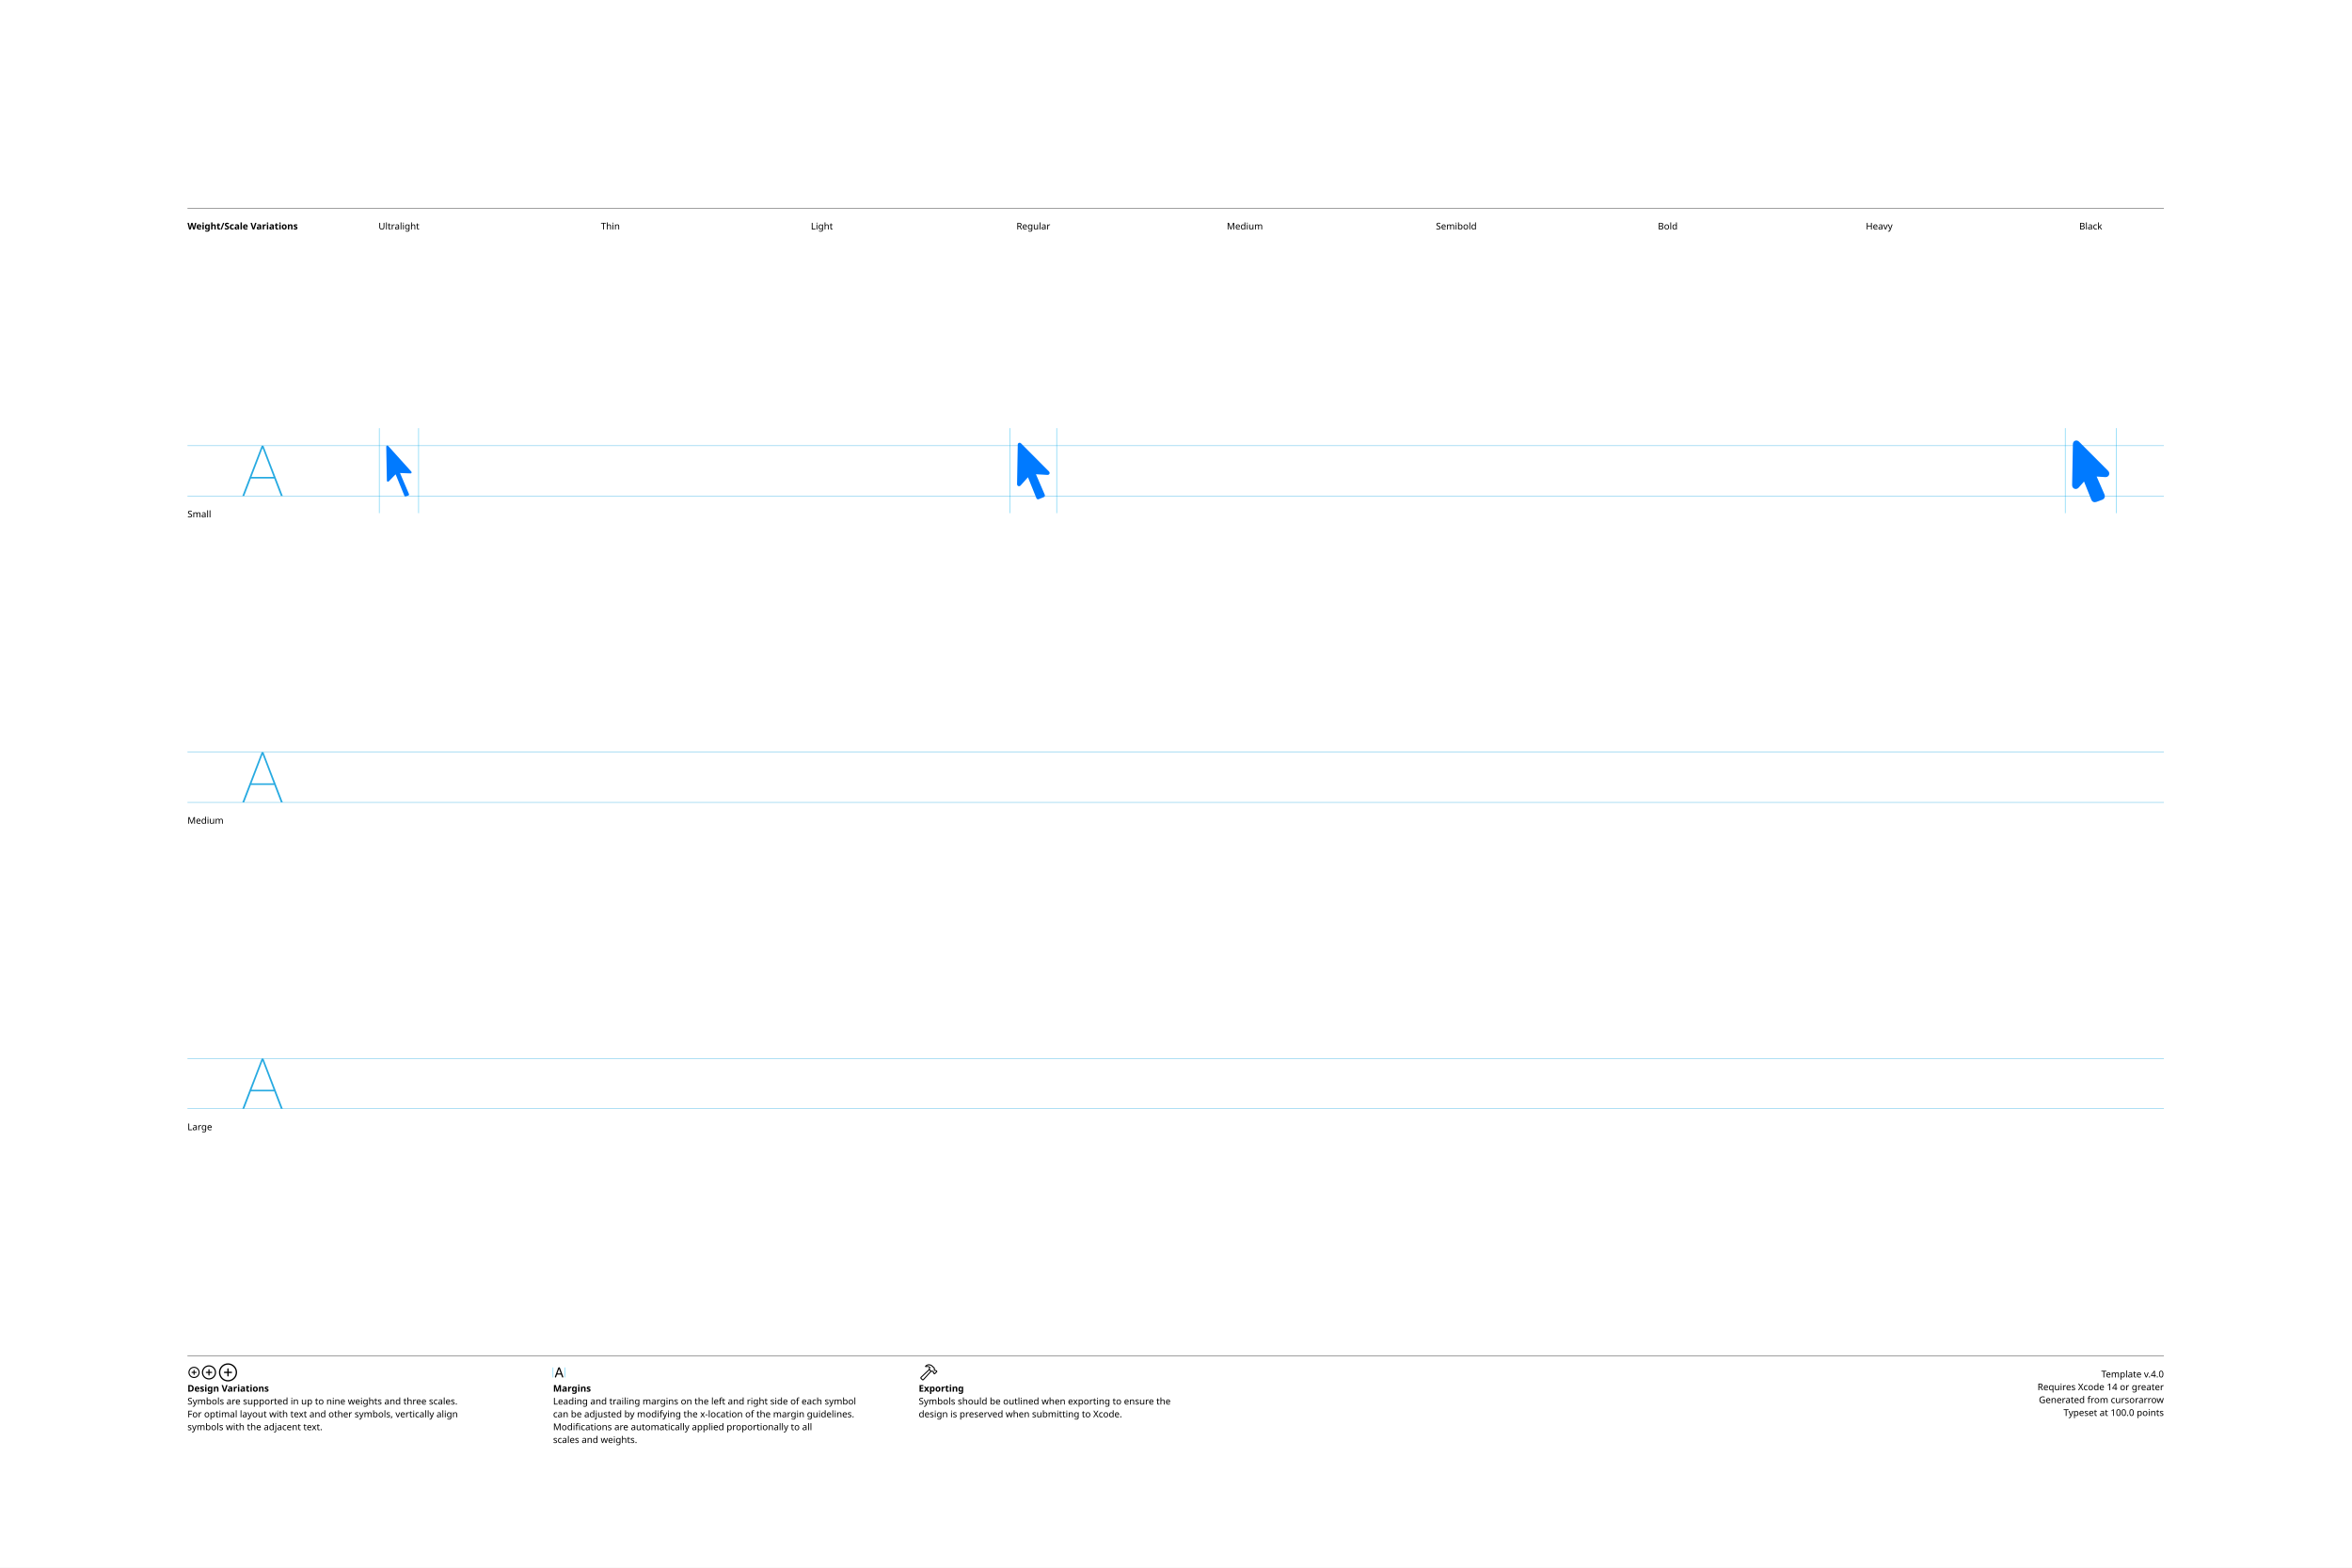
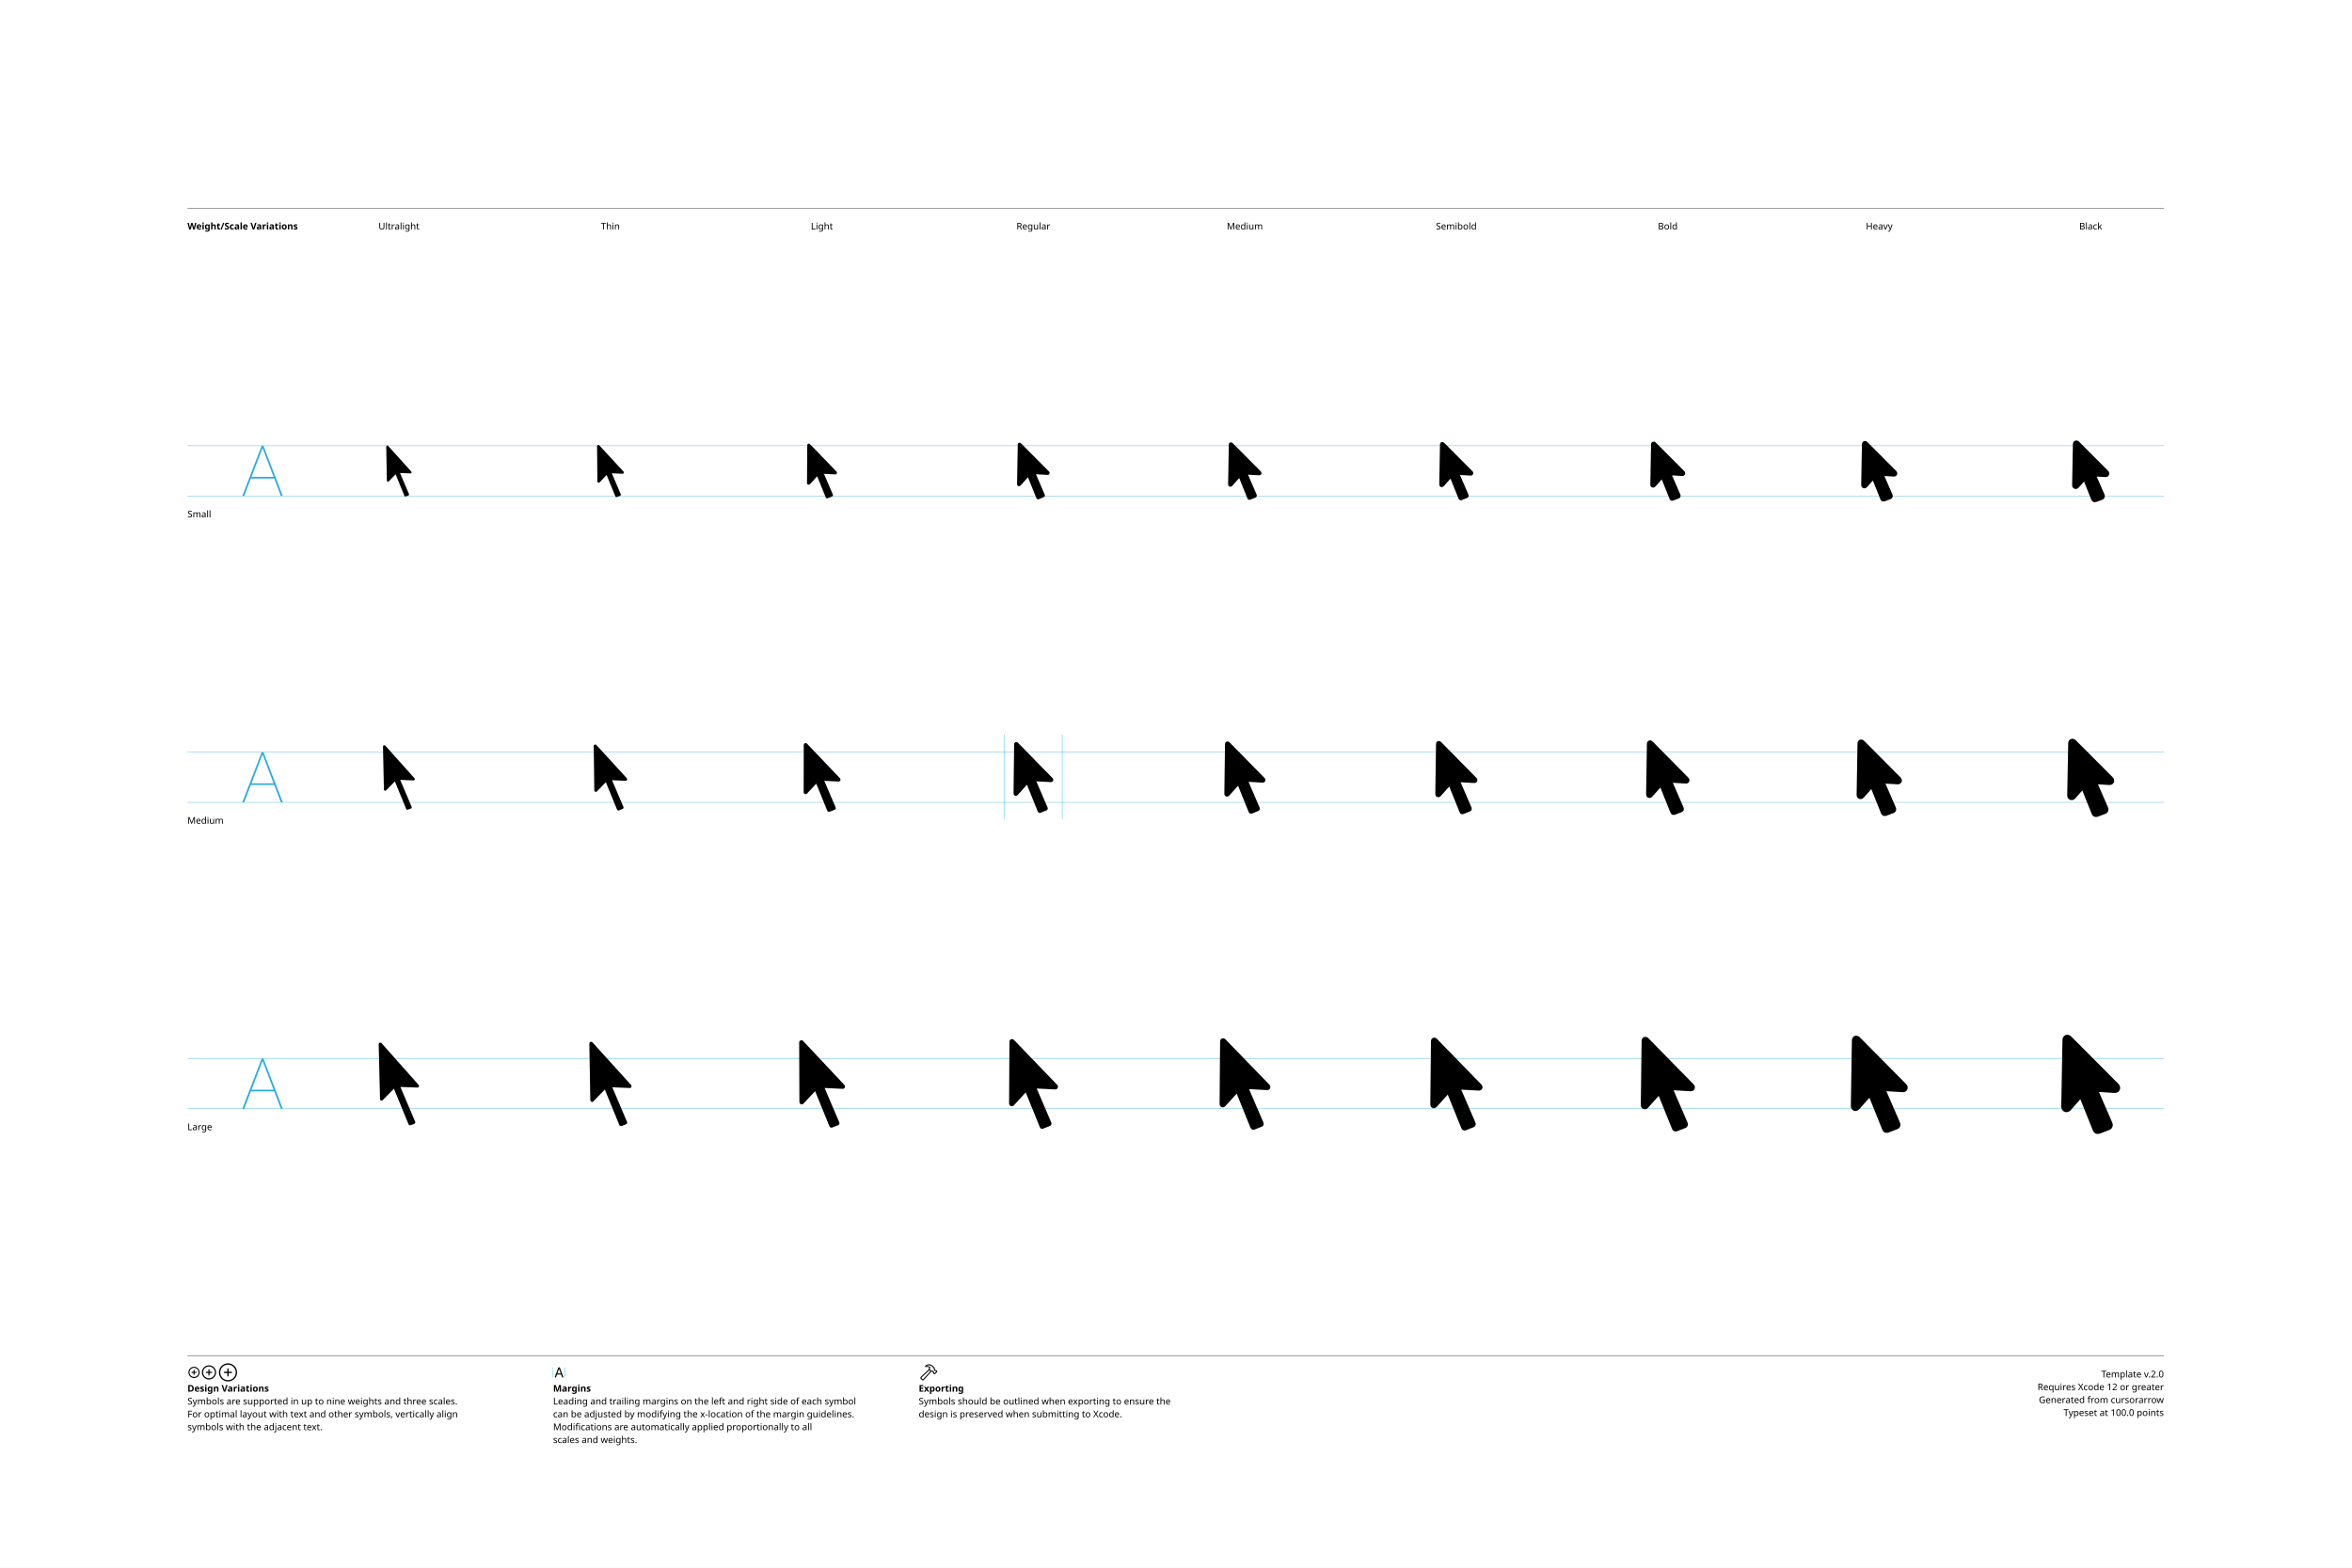
<svg xmlns="http://www.w3.org/2000/svg" version="1.1" viewBox="0 0 3300 2200">
-   <style>.defaults {-sfsymbols-wiggle-style:counterClockwise}
- 
- .monochrome-0 {}
- 
- .multicolor-0:tintColor {}
- 
- .hierarchical-0:primary {}
- 
- .SFSymbolsPreview007AFF {fill:#007AFF;opacity:1.0}
- </style>
  <g id="Notes">
    <rect height="2200" id="artboard" style="fill:white;opacity:1" width="3300" x="0" y="0" />
    <line style="fill:none;stroke:black;opacity:1;stroke-width:0.5;" x1="263" x2="3036" y1="292" y2="292" />
    <text style="stroke:none;fill:black;font-family:sans-serif;font-size:13;font-weight:bold;" transform="matrix(1 0 0 1 263 322)">Weight/Scale Variations</text>
    <text style="stroke:none;fill:black;font-family:sans-serif;font-size:13;text-anchor:middle;" transform="matrix(1 0 0 1 559.711 322)">Ultralight</text>
    <text style="stroke:none;fill:black;font-family:sans-serif;font-size:13;text-anchor:middle;" transform="matrix(1 0 0 1 856.422 322)">Thin</text>
    <text style="stroke:none;fill:black;font-family:sans-serif;font-size:13;text-anchor:middle;" transform="matrix(1 0 0 1 1153.13 322)">Light</text>
    <text style="stroke:none;fill:black;font-family:sans-serif;font-size:13;text-anchor:middle;" transform="matrix(1 0 0 1 1449.84 322)">Regular</text>
    <text style="stroke:none;fill:black;font-family:sans-serif;font-size:13;text-anchor:middle;" transform="matrix(1 0 0 1 1746.56 322)">Medium</text>
    <text style="stroke:none;fill:black;font-family:sans-serif;font-size:13;text-anchor:middle;" transform="matrix(1 0 0 1 2043.27 322)">Semibold</text>
    <text style="stroke:none;fill:black;font-family:sans-serif;font-size:13;text-anchor:middle;" transform="matrix(1 0 0 1 2339.98 322)">Bold</text>
    <text style="stroke:none;fill:black;font-family:sans-serif;font-size:13;text-anchor:middle;" transform="matrix(1 0 0 1 2636.69 322)">Heavy</text>
    <text style="stroke:none;fill:black;font-family:sans-serif;font-size:13;text-anchor:middle;" transform="matrix(1 0 0 1 2933.4 322)">Black</text>
    <line style="fill:none;stroke:black;opacity:1;stroke-width:0.5;" x1="263" x2="3036" y1="1903" y2="1903" />
    <g transform="matrix(0.2 0 0 0.2 263 1933)">
      <path d="m46.24 4.15c21.777 0 39.453-17.627 39.453-39.404s-17.676-39.404-39.453-39.404c-21.729 0-39.404 17.627-39.404 39.404s17.676 39.404 39.404 39.404Zm0-7.422c-17.676 0-31.934-14.307-31.934-31.982s14.258-31.982 31.934-31.982 31.982 14.307 31.982 31.982-14.307 31.982-31.982 31.982Zm-17.969-31.982c0 2.148 1.514 3.613 3.76 3.613h10.498v10.596c0 2.197 1.465 3.711 3.613 3.711 2.246 0 3.711-1.514 3.711-3.711v-10.596h10.596c2.197 0 3.711-1.465 3.711-3.613 0-2.197-1.514-3.711-3.711-3.711h-10.596v-10.547c0-2.246-1.465-3.76-3.711-3.76-2.148 0-3.613 1.514-3.613 3.76v10.547h-10.498c-2.246 0-3.76 1.514-3.76 3.711Z" />
    </g>
    <g transform="matrix(0.2 0 0 0.2 281.506 1933)">
      <path d="m58.545 14.551c27.49 0 49.805-22.314 49.805-49.805s-22.314-49.805-49.805-49.805-49.805 22.314-49.805 49.805 22.314 49.805 49.805 49.805Zm0-8.301c-22.949 0-41.504-18.555-41.504-41.504s18.555-41.504 41.504-41.504 41.504 18.555 41.504 41.504-18.555 41.504-41.504 41.504Zm-22.656-41.504c0 2.393 1.66 4.004 4.15 4.004h14.355v14.404c0 2.441 1.66 4.15 4.053 4.15 2.441 0 4.15-1.66 4.15-4.15v-14.404h14.404c2.441 0 4.15-1.611 4.15-4.004 0-2.441-1.709-4.15-4.15-4.15h-14.404v-14.355c0-2.49-1.709-4.199-4.15-4.199-2.393 0-4.053 1.709-4.053 4.199v14.355h-14.355c-2.49 0-4.15 1.709-4.15 4.15Z" />
    </g>
    <g transform="matrix(0.2 0 0 0.2 304.924 1933)">
      <path d="m74.853 28.32c35.107 0 63.623-28.467 63.623-63.574s-28.516-63.623-63.623-63.623-63.574 28.516-63.574 63.623 28.467 63.574 63.574 63.574Zm0-9.082c-30.127 0-54.492-24.365-54.492-54.492s24.365-54.492 54.492-54.492 54.492 24.365 54.492 54.492-24.365 54.492-54.492 54.492Zm-28.857-54.492c0 2.588 1.855 4.395 4.59 4.395h19.727v19.775c0 2.686 1.855 4.59 4.443 4.59 2.686 0 4.541-1.855 4.541-4.59v-19.775h19.775c2.686 0 4.59-1.807 4.59-4.395 0-2.734-1.855-4.59-4.59-4.59h-19.775v-19.727c0-2.734-1.855-4.639-4.541-4.639-2.588 0-4.443 1.904-4.443 4.639v19.727h-19.727c-2.734 0-4.59 1.855-4.59 4.59Z" />
    </g>
    <text style="stroke:none;fill:black;font-family:sans-serif;font-size:13;font-weight:bold;" transform="matrix(1 0 0 1 263 1953)">Design Variations</text>
    <text style="stroke:none;fill:black;font-family:sans-serif;font-size:13;" transform="matrix(1 0 0 1 263 1971)">Symbols are supported in up to nine weights and three scales.</text>
    <text style="stroke:none;fill:black;font-family:sans-serif;font-size:13;" transform="matrix(1 0 0 1 263 1989)">For optimal layout with text and other symbols, vertically align</text>
    <text style="stroke:none;fill:black;font-family:sans-serif;font-size:13;" transform="matrix(1 0 0 1 263 2007)">symbols with the adjacent text.</text>
    <line style="fill:none;stroke:#00AEEF;stroke-width:0.5;opacity:1.0;" x1="776" x2="776" y1="1919" y2="1933" />
    <g transform="matrix(0.2 0 0 0.2 776 1933)">
      <path d="m16.553 0.781c2.588 0 3.857-0.977 4.785-3.711l6.299-17.236h28.809l6.299 17.236c0.928 2.734 2.197 3.711 4.736 3.711 2.588 0 4.248-1.562 4.248-4.004 0-0.83-0.146-1.611-0.537-2.637l-22.9-60.986c-1.123-2.979-3.125-4.492-6.25-4.492-3.027 0-5.078 1.465-6.152 4.443l-22.9 61.084c-0.391 1.025-0.537 1.807-0.537 2.637 0 2.441 1.562 3.955 4.102 3.955Zm13.477-28.369 11.865-32.861h0.244l11.865 32.861Z" />
    </g>
    <line style="fill:none;stroke:#00AEEF;stroke-width:0.5;opacity:1.0;" x1="792.836" x2="792.836" y1="1919" y2="1933" />
    <text style="stroke:none;fill:black;font-family:sans-serif;font-size:13;font-weight:bold;" transform="matrix(1 0 0 1 776 1953)">Margins</text>
    <text style="stroke:none;fill:black;font-family:sans-serif;font-size:13;" transform="matrix(1 0 0 1 776 1971)">Leading and trailing margins on the left and right side of each symbol</text>
    <text style="stroke:none;fill:black;font-family:sans-serif;font-size:13;" transform="matrix(1 0 0 1 776 1989)">can be adjusted by modifying the x-location of the margin guidelines.</text>
    <text style="stroke:none;fill:black;font-family:sans-serif;font-size:13;" transform="matrix(1 0 0 1 776 2007)">Modifications are automatically applied proportionally to all</text>
    <text style="stroke:none;fill:black;font-family:sans-serif;font-size:13;" transform="matrix(1 0 0 1 776 2025)">scales and weights.</text>
    <g transform="matrix(0.2 0 0 0.2 1289 1933)">
      <path d="m14.209 9.326 8.496 8.545c4.297 4.346 9.229 4.053 13.867-1.074l53.467-58.935-4.834-4.883-53.076 58.398c-1.758 2.002-3.418 2.49-5.762 0.146l-5.859-5.811c-2.344-2.295-1.807-4.004 0.195-5.811l57.373-54.004-4.883-4.834-57.959 54.443c-4.932 4.59-5.322 9.473-1.025 13.818Zm32.08-90.967c-2.1 2.051-2.246 4.932-1.074 6.885 1.172 1.807 3.467 2.979 6.689 2.148 7.324-1.709 14.941-2.002 22.07 2.686l-2.93 7.275c-1.709 4.15-0.83 7.08 1.855 9.814l11.475 11.572c2.441 2.441 4.492 2.539 7.324 2.051l5.322-0.977 3.32 3.369-0.195 2.783c-0.195 2.49 0.439 4.395 2.881 6.787l3.809 3.711c2.393 2.393 5.469 2.539 7.812 0.195l14.551-14.6c2.344-2.344 2.246-5.322-0.146-7.715l-3.857-3.809c-2.393-2.393-4.248-3.174-6.641-2.979l-2.881 0.244-3.223-3.174 1.221-5.615c0.635-2.832-0.146-5.029-3.076-7.959l-10.986-10.938c-16.699-16.602-38.867-16.211-53.32-1.758Zm7.471 1.855c12.158-8.887 28.613-7.373 39.746 3.76l12.158 12.06c1.172 1.172 1.367 2.1 1.025 3.809l-1.611 7.422 7.52 7.422 4.932-0.293c1.27-0.049 1.66 0.049 2.637 1.025l2.881 2.881-12.207 12.207-2.881-2.881c-0.977-0.977-1.123-1.367-1.074-2.686l0.342-4.883-7.471-7.422-7.617 1.27c-1.611 0.342-2.344 0.195-3.564-0.977l-10.01-10.01c-1.27-1.172-1.416-2.002-0.635-3.857l4.395-10.449c-7.812-7.275-17.969-10.4-28.125-7.422-0.781 0.195-1.074-0.439-0.439-0.977Z" />
    </g>
    <text style="stroke:none;fill:black;font-family:sans-serif;font-size:13;font-weight:bold;" transform="matrix(1 0 0 1 1289 1953)">Exporting</text>
    <text style="stroke:none;fill:black;font-family:sans-serif;font-size:13;" transform="matrix(1 0 0 1 1289 1971)">Symbols should be outlined when exporting to ensure the</text>
    <text style="stroke:none;fill:black;font-family:sans-serif;font-size:13;" transform="matrix(1 0 0 1 1289 1989)">design is preserved when submitting to Xcode.</text>
-     <text id="template-version" style="stroke:none;fill:black;font-family:sans-serif;font-size:13;text-anchor:end;" transform="matrix(1 0 0 1 3036 1933)">Template v.4.0</text>
-     <text style="stroke:none;fill:black;font-family:sans-serif;font-size:13;text-anchor:end;" transform="matrix(1 0 0 1 3036 1951)">Requires Xcode 14 or greater</text>
+     <text id="template-version" style="stroke:none;fill:black;font-family:sans-serif;font-size:13;text-anchor:end;" transform="matrix(1 0 0 1 3036 1933)">Template v.2.0</text>
+     <text style="stroke:none;fill:black;font-family:sans-serif;font-size:13;text-anchor:end;" transform="matrix(1 0 0 1 3036 1951)">Requires Xcode 12 or greater</text>
    <text id="descriptive-name" style="stroke:none;fill:black;font-family:sans-serif;font-size:13;text-anchor:end;" transform="matrix(1 0 0 1 3036 1969)">Generated from cursorarrow</text>
    <text style="stroke:none;fill:black;font-family:sans-serif;font-size:13;text-anchor:end;" transform="matrix(1 0 0 1 3036 1987)">Typeset at 100.0 points</text>
    <text style="stroke:none;fill:black;font-family:sans-serif;font-size:13;" transform="matrix(1 0 0 1 263 726)">Small</text>
    <text style="stroke:none;fill:black;font-family:sans-serif;font-size:13;" transform="matrix(1 0 0 1 263 1156)">Medium</text>
    <text style="stroke:none;fill:black;font-family:sans-serif;font-size:13;" transform="matrix(1 0 0 1 263 1586)">Large</text>
  </g>
  <g id="Guides">
    <g id="H-reference" style="fill:#27AAE1;stroke:none;" transform="matrix(1 0 0 1 339 696)">
      <path d="M0.994 0L3.638 0L29.328-67.132L30.03-67.132L30.03-70.459L28.123-70.459ZM11.688-24.48L46.981-24.48L46.231-26.729L12.438-26.729ZM55.12 0L57.764 0L30.638-70.459L29.433-70.459L29.433-67.132Z" />
    </g>
    <line id="Baseline-S" style="fill:none;stroke:#27AAE1;opacity:1;stroke-width:0.5;" x1="263" x2="3036" y1="696" y2="696" />
    <line id="Capline-S" style="fill:none;stroke:#27AAE1;opacity:1;stroke-width:0.5;" x1="263" x2="3036" y1="625.541" y2="625.541" />
    <g id="H-reference" style="fill:#27AAE1;stroke:none;" transform="matrix(1 0 0 1 339 1126)">
      <path d="M0.994 0L3.638 0L29.328-67.132L30.03-67.132L30.03-70.459L28.123-70.459ZM11.688-24.48L46.981-24.48L46.231-26.729L12.438-26.729ZM55.12 0L57.764 0L30.638-70.459L29.433-70.459L29.433-67.132Z" />
    </g>
    <line id="Baseline-M" style="fill:none;stroke:#27AAE1;opacity:1;stroke-width:0.5;" x1="263" x2="3036" y1="1126" y2="1126" />
    <line id="Capline-M" style="fill:none;stroke:#27AAE1;opacity:1;stroke-width:0.5;" x1="263" x2="3036" y1="1055.54" y2="1055.54" />
    <g id="H-reference" style="fill:#27AAE1;stroke:none;" transform="matrix(1 0 0 1 339 1556)">
      <path d="M0.994 0L3.638 0L29.328-67.132L30.03-67.132L30.03-70.459L28.123-70.459ZM11.688-24.48L46.981-24.48L46.231-26.729L12.438-26.729ZM55.12 0L57.764 0L30.638-70.459L29.433-70.459L29.433-67.132Z" />
    </g>
    <line id="Baseline-L" style="fill:none;stroke:#27AAE1;opacity:1;stroke-width:0.5;" x1="263" x2="3036" y1="1556" y2="1556" />
    <line id="Capline-L" style="fill:none;stroke:#27AAE1;opacity:1;stroke-width:0.5;" x1="263" x2="3036" y1="1485.54" y2="1485.54" />
-     <line id="right-margin-Black-S" style="fill:none;stroke:#00AEEF;stroke-width:0.5;opacity:1.0;" x1="2969.24" x2="2969.24" y1="600.785" y2="720.121" />
-     <line id="left-margin-Black-S" style="fill:none;stroke:#00AEEF;stroke-width:0.5;opacity:1.0;" x1="2897.56" x2="2897.56" y1="600.785" y2="720.121" />
-     <line id="right-margin-Regular-S" style="fill:none;stroke:#00AEEF;stroke-width:0.5;opacity:1.0;" x1="1482.51" x2="1482.51" y1="600.785" y2="720.121" />
-     <line id="left-margin-Regular-S" style="fill:none;stroke:#00AEEF;stroke-width:0.5;opacity:1.0;" x1="1417.18" x2="1417.18" y1="600.785" y2="720.121" />
-     <line id="right-margin-Ultralight-S" style="fill:none;stroke:#00AEEF;stroke-width:0.5;opacity:1.0;" x1="587.337" x2="587.337" y1="600.785" y2="720.121" />
-     <line id="left-margin-Ultralight-S" style="fill:none;stroke:#00AEEF;stroke-width:0.5;opacity:1.0;" x1="532.086" x2="532.086" y1="600.785" y2="720.121" />
+     <line id="right-margin" style="fill:none;stroke:#00AEEF;stroke-width:0.5;opacity:1.0;" x1="1490.36" x2="1490.36" y1="1030.79" y2="1150.12" />
+     <line id="left-margin" style="fill:none;stroke:#00AEEF;stroke-width:0.5;opacity:1.0;" x1="1409.33" x2="1409.33" y1="1030.79" y2="1150.12" />
  </g>
  <g id="Symbols">
+     <g id="Black-L" transform="matrix(1 0 0 1 2875.94 1556)">
+       <path d="M87.568 19.073L61.337-41.259L53.351-24.541L90.681-22.236C97.993-21.743 101.492-29.784 96.354-34.947L30.124-101.47C25.282-106.315 17.942-103.466 17.806-96.587L16.13-3.2C15.993 4.367 24.415 7.531 29.394 1.898L53.106-24.919L35.424-32.026L60.406 30.207C62.357 35.093 66.602 36.209 70.841 34.608L83.312 29.862C87.805 28.165 89.577 23.703 87.568 19.073Z" />
+     </g>
+     <g id="Heavy-L" transform="matrix(1 0 0 1 2580.61 1556)">
+       <path d="M85.091 19.146L59.712-39.39L52.931-25.458L88.766-23.308C95.298-22.869 98.423-30.029 93.832-34.672L28.707-100.445C24.38-104.783 17.813-102.241 17.7-96.093L16.232-4.05C16.118 2.696 23.645 5.532 28.085 0.491L50.948-25.209L36.109-30.944L60.339 29.305C62.029 33.522 65.766 34.603 69.446 33.181L81.426 28.561C85.315 27.08 86.825 23.148 85.091 19.146Z" />
+     </g>
+     <g id="Bold-L" transform="matrix(1 0 0 1 2285.75 1556)">
+       <path d="M81.913 19.178L57.527-37.279L52.141-26.58L86.124-24.629C91.695-24.26 94.366-30.344 90.451-34.349L26.947-99.095C23.251-102.818 17.607-100.638 17.524-95.381L16.4-5.282C16.317 0.458 22.752 2.893 26.531-1.417L48.378-25.734L36.805-29.838L60.172 28.109C61.554 31.541 64.692 32.561 67.718 31.354L78.934 26.97C82.115 25.743 83.324 22.442 81.913 19.178Z" />
+     </g>
+     <g id="Semibold-L" transform="matrix(1 0 0 1 1990.31 1556)">
+       <path d="M79.722 19.201L56.021-35.823L51.595-27.354L84.302-25.541C89.211-25.219 91.569-30.561 88.121-34.126L25.734-98.165C22.472-101.464 17.465-99.533 17.403-94.89L16.515-6.131C16.453-1.086 22.136 1.075 25.46-2.732L46.607-26.096L37.285-29.076L60.058 27.285C61.228 30.175 63.951 31.153 66.526 30.095L77.216 25.873C79.908 24.821 80.911 21.955 79.722 19.201Z" />
+     </g>
+     <g id="Medium-L" transform="matrix(1 0 0 1 1694.56 1556)">
+       <path d="M78.061 19.218L54.879-34.719L51.182-27.941L82.921-26.232C87.327-25.946 89.448-30.725 86.354-33.957L24.815-97.459C21.882-100.437 17.358-98.695 17.312-94.519L16.603-6.774C16.557-2.256 21.669-0.305 24.647-3.73L45.264-26.37L37.649-28.497L59.971 26.659C60.98 29.139 63.389 30.086 65.622 29.14L75.913 25.041C78.235 24.122 79.081 21.586 78.061 19.218Z" />
+     </g>
+     <g id="Regular-L" transform="matrix(1 0 0 1 1399.11 1556)">
+       <path d="M75.894 19.24L53.39-33.279L50.643-28.706L81.119-27.133C84.871-26.894 86.682-30.94 84.049-33.737L23.615-96.539C21.112-99.097 17.217-97.602 17.192-94.033L16.718-7.614C16.692-3.782 21.06-2.103 23.588-5.031L43.511-26.729L38.124-27.743L59.857 25.843C60.656 27.788 62.657 28.693 64.443 27.894L74.213 23.956C76.053 23.21 76.694 21.104 75.894 19.24Z" />
+     </g>
+     <g id="Light-L" transform="matrix(1 0 0 1 1104.52 1556)">
+       <path d="M72.993 18.896L50.775-33.127L48.353-29.393L77.55-28.011C80.672-27.829 82.235-31.226 80.06-33.622L22.375-95.088C20.253-97.303 16.778-95.941 16.791-92.907L17.099-9.618C17.112-6.416 20.831-4.966 22.939-7.417L42.404-28.16L37.627-28.488L59.208 24.508C59.893 26.185 61.664 26.937 63.241 26.253L71.484 22.983C73.094 22.332 73.678 20.494 72.993 18.896Z" />
+     </g>
+     <g id="Thin-L" transform="matrix(1 0 0 1 810.611 1556)">
+       <path d="M69.157 18.442L47.317-32.925L45.324-30.302L72.83-29.172C75.118-29.066 76.354-31.605 74.784-33.471L20.734-93.17C19.117-94.93 16.198-93.745 16.261-91.418L17.604-12.268C17.668-9.899 20.528-8.752 22.081-10.572L40.941-30.053L36.971-29.472L58.35 22.741C58.883 24.065 60.352 24.615 61.651 24.082L67.874 21.696C69.182 21.171 69.69 19.686 69.157 18.442Z" />
+     </g>
+     <g id="Ultralight-L" transform="matrix(1 0 0 1 515.335 1556)">
+       <path d="M67.192 18.209L45.546-32.821L43.772-30.767L70.412-29.767C72.274-29.7 73.342-31.799 72.082-33.393L19.893-92.187C18.536-93.715 15.9-92.62 15.99-90.655L17.863-13.626C17.952-11.683 20.373-10.692 21.641-12.188L40.191-31.023L36.635-29.976L57.91 21.836C58.366 22.979 59.679 23.426 60.836 22.97L66.026 21.036C67.178 20.576 67.647 19.272 67.192 18.209Z" />
+     </g>
+     <g id="Black-M" transform="matrix(1 0 0 1 2887.98 1126)">
+       <path d="M69.578 6.733L48.562-41.486L41.384-26.253L71.416-24.361C77.666-23.939 80.665-30.838 76.277-35.231L24.389-87.233C20.245-91.376 13.952-88.923 13.832-83.039L12.46-9.956C12.341-3.473 19.546-0.77 23.809-5.58L42.849-27.186L26.789-33.779L46.769 16.061C48.489 20.384 52.184 21.259 55.919 19.881L65.796 16.185C69.766 14.699 71.355 10.822 69.578 6.733Z" />
+     </g>
+     <g id="Heavy-M" transform="matrix(1 0 0 1 2592.42 1126)">
+       <path d="M67.424 6.835L47.215-39.673L41.185-27.087L69.874-25.327C75.419-24.954 78.075-31.052 74.179-34.973L23.117-86.365C19.443-90.044 13.867-87.879 13.765-82.659L12.525-10.602C12.424-4.864 18.814-2.461 22.59-6.735L40.841-27.338L27.504-32.652L46.763 15.303C48.239 18.997 51.458 19.851 54.667 18.637L64.205 15.004C67.604 13.719 68.944 10.336 67.424 6.835Z" />
+     </g>
+     <g id="Bold-M" transform="matrix(1 0 0 1 2297.01 1126)">
+       <path d="M65.015 6.949L45.708-37.646L40.962-28.019L68.148-26.409C72.906-26.089 75.178-31.291 71.833-34.684L21.695-85.394C18.546-88.554 13.771-86.711 13.69-82.234L12.597-11.325C12.517-6.419 17.996-4.352 21.226-8.027L38.595-27.507L28.304-31.392L46.757 14.454C47.959 17.445 50.646 18.277 53.266 17.246L62.424 13.682C65.186 12.623 66.246 9.792 65.015 6.949Z" />
+     </g>
+     <g id="Semibold-M" transform="matrix(1 0 0 1 2001.19 1126)">
+       <path d="M63.354 7.028L44.669-36.248L40.809-28.661L66.959-27.154C71.173-26.872 73.18-31.455 70.215-34.486L20.715-84.725C17.927-87.527 13.704-85.905 13.638-81.941L12.647-11.823C12.581-7.491 17.432-5.656 20.287-8.917L37.046-27.624L28.855-30.523L46.752 13.87C47.766 16.376 50.086 17.191 52.3 16.287L61.196 12.771C63.52 11.867 64.386 9.418 63.354 7.028Z" />
+     </g>
+     <g id="Medium-M" transform="matrix(1 0 0 1 1705.16 1126)">
+       <path d="M62.094 7.088L43.881-35.188L40.692-29.148L66.056-27.719C69.859-27.465 71.666-31.58 68.989-34.335L19.972-84.217C17.458-86.748 13.654-85.295 13.599-81.719L12.685-12.2C12.63-8.304 17.004-6.644 19.574-9.593L35.872-27.712L29.273-29.865L46.748 13.426C47.619 15.565 49.662 16.368 51.567 15.559L60.266 12.08C62.256 11.294 62.975 9.133 62.094 7.088Z" />
+     </g>
+     <g id="Regular-M" transform="matrix(1 0 0 1 1409.33 1126)">
+       <path d="M60.452 7.166L42.853-33.806L40.54-29.784L64.88-28.456C68.145-28.239 69.69-31.743 67.389-34.138L19.003-83.555C16.846-85.733 13.589-84.498 13.548-81.429L12.734-12.693C12.693-9.365 16.446-7.934 18.644-10.474L34.341-27.828L29.819-29.006L46.744 12.848C47.428 14.507 49.108 15.295 50.612 14.61L59.051 11.179C60.607 10.546 61.136 8.763 60.452 7.166Z" />
+     </g>
+     <g id="Light-M" transform="matrix(1 0 0 1 1114.52 1126)">
+       <path d="M57.851 6.858L40.509-33.669L38.487-30.4L61.68-29.243C64.381-29.077 65.704-32 63.813-34.035L17.89-82.254C16.076-84.124 13.195-83.009 13.188-80.419L13.076-14.489C13.069-11.726 16.241-10.501 18.062-12.613L33.349-29.111L29.374-29.673L46.162 11.65C46.743 13.069 48.218 13.72 49.534 13.139L56.605 10.306C57.955 9.759 58.432 8.215 57.851 6.858Z" />
+     </g>
+     <g id="Thin-M" transform="matrix(1 0 0 1 820.323 1126)">
+       <path d="M54.411 6.45L37.409-33.488L35.771-31.215L57.448-30.285C59.402-30.186 60.431-32.339 59.083-33.9L16.419-80.534C15.057-81.997 12.675-81.04 12.713-79.084L13.529-16.866C13.567-14.849 15.97-13.895 17.293-15.442L32.036-30.808L28.786-30.555L45.392 10.066C45.838 11.168 47.042 11.638 48.108 11.193L53.368 9.152C54.447 8.718 54.857 7.491 54.411 6.45Z" />
+     </g>
+     <g id="Ultralight-M" transform="matrix(1 0 0 1 524.898 1126)">
+       <path d="M52.649 6.242L35.821-33.395L34.38-31.632L55.281-30.818C56.852-30.754 57.73-32.513 56.661-33.83L15.666-79.654C14.536-80.907 12.408-80.032 12.47-78.4L13.761-18.083C13.822-16.449 15.83-15.634 16.899-16.89L31.364-31.678L28.484-31.008L44.998 9.254C45.375 10.195 46.439 10.572 47.378 10.196L51.711 8.561C52.65 8.185 53.026 7.12 52.649 6.242Z" />
+     </g>
    <g id="Black-S" transform="matrix(1 0 0 1 2897.56 696)">
-       <path class="monochrome-0 multicolor-0:tintColor hierarchical-0:primary SFSymbolsPreview007AFF" d="M55.029-2.393L38.33-40.674L32.373-27.979L56.25-26.465C61.328-26.123 63.77-31.738 60.205-35.303L19.434-76.172C16.064-79.541 10.938-77.539 10.84-72.754L9.766-15.332C9.668-10.059 15.527-7.861 18.994-11.768L34.131-28.955L20.752-34.473L36.621 5.127C38.037 8.691 41.065 9.375 44.141 8.252L51.904 5.371C55.176 4.15 56.494 0.977 55.029-2.393Z" />
+       <path d="M55.029-2.393L38.33-40.674L32.373-27.979L56.25-26.465C61.328-26.123 63.77-31.738 60.205-35.303L19.434-76.172C16.064-79.541 10.938-77.539 10.84-72.754L9.766-15.332C9.668-10.059 15.527-7.861 18.994-11.768L34.131-28.955L20.752-34.473L36.621 5.127C38.037 8.691 41.065 9.375 44.141 8.252L51.904 5.371C55.176 4.15 56.494 0.977 55.029-2.393Z" />
+     </g>
+     <g id="Heavy-S" transform="matrix(1 0 0 1 2601.6 696)">
+       <path d="M53.52-2.266L37.477-39.141L32.465-28.612L55.34-27.191C59.888-26.884 62.064-31.888 58.868-35.095L18.489-75.596C15.477-78.608 10.915-76.836 10.828-72.558L9.777-15.655C9.691-10.946 14.928-8.979 18.026-12.482L32.541-28.921L21.42-33.424L36.69 4.631C37.91 7.689 40.557 8.372 43.207 7.376L50.856 4.472C53.666 3.413 54.777 0.631 53.52-2.266Z" />
+     </g>
+     <g id="Bold-S" transform="matrix(1 0 0 1 2305.72 696)">
+       <path d="M51.831-2.124L36.523-37.427L32.568-29.321L54.321-28.003C58.276-27.734 60.156-32.056 57.373-34.863L17.432-74.951C14.819-77.564 10.889-76.05 10.815-72.339L9.79-16.016C9.717-11.938 14.258-10.229 16.943-13.281L30.762-28.882L22.168-32.251L36.768 4.077C37.769 6.567 39.99 7.251 42.163 6.396L49.683 3.467C51.977 2.588 52.856 0.244 51.831-2.124Z" />
+     </g>
+     <g id="Semibold-S" transform="matrix(1 0 0 1 2009.59 696)">
+       <path d="M50.667-2.026L35.866-36.245L32.639-29.81L53.619-28.563C57.166-28.321 58.841-32.171 56.342-34.703L16.703-74.507C14.366-76.844 10.871-75.508 10.806-72.188L9.799-16.265C9.735-12.623 13.796-11.091 16.197-13.832L29.535-28.855L22.683-31.442L36.821 3.695C37.671 5.794 39.599 6.478 41.443 5.721L48.874 2.774C50.813 2.019 51.532-0.022 50.667-2.026Z" />
+     </g>
+     <g id="Medium-S" transform="matrix(1 0 0 1 1713.32 696)">
+       <path d="M49.784-1.952L35.367-35.349L32.693-30.181L53.087-28.987C56.323-28.766 57.844-32.259 55.56-34.582L16.15-74.17C14.023-76.298 10.857-75.097 10.8-72.073L9.806-16.453C9.748-13.142 13.445-11.745 15.631-14.25L28.605-28.835L23.074-30.829L36.861 3.405C37.597 5.208 39.303 5.892 40.898 5.209L48.261 2.248C49.931 1.588 50.528-0.225 49.784-1.952Z" />
    </g>
    <g id="Regular-S" transform="matrix(1 0 0 1 1417.18 696)">
-       <path class="monochrome-0 multicolor-0:tintColor hierarchical-0:primary SFSymbolsPreview007AFF" d="M48.633-1.855L34.717-34.18L32.764-30.664L52.393-29.541C55.225-29.346 56.543-32.373 54.541-34.424L15.43-73.731C13.574-75.586 10.84-74.561 10.791-71.924L9.814-16.699C9.766-13.818 12.988-12.598 14.893-14.795L27.393-28.809L23.584-30.029L36.914 3.027C37.5 4.443 38.916 5.127 40.185 4.541L47.461 1.562C48.779 1.025 49.219-0.488 48.633-1.855Z" />
+       <path d="M48.633-1.855L34.717-34.18L32.764-30.664L52.393-29.541C55.225-29.346 56.543-32.373 54.541-34.424L15.43-73.731C13.574-75.586 10.84-74.561 10.791-71.924L9.814-16.699C9.766-13.818 12.988-12.598 14.893-14.795L27.393-28.809L23.584-30.029L36.914 3.027C37.5 4.443 38.916 5.127 40.185 4.541L47.461 1.562C48.779 1.025 49.219-0.488 48.633-1.855Z" />
+     </g>
+     <g id="Light-S" transform="matrix(1 0 0 1 1122.15 696)">
+       <path d="M46.332-2.128L32.643-34.059L30.947-31.209L49.562-30.237C51.895-30.087 53.016-32.6 51.377-34.333L14.446-72.58C12.893-74.163 10.492-73.244 10.473-71.031L10.117-18.289C10.099-15.907 12.807-14.868 14.378-16.687L26.515-29.944L23.19-30.62L36.399 1.968C36.895 3.172 38.129 3.734 39.232 3.239L45.296 0.791C46.433 0.329 46.827-0.973 46.332-2.128Z" />
+     </g>
+     <g id="Thin-S" transform="matrix(1 0 0 1 827.659 696)">
+       <path d="M43.289-2.488L29.9-33.898L28.545-31.93L45.818-31.158C47.49-31.068 48.352-32.9 47.193-34.213L13.145-71.059C11.992-72.281 10.031-71.502 10.053-69.85L10.518-20.391C10.539-18.67 12.566-17.871 13.697-19.189L25.354-31.445L22.67-31.4L35.719 0.566C36.094 1.49 37.088 1.893 37.971 1.518L42.434-0.23C43.33-0.592 43.664-1.613 43.289-2.488Z" />
    </g>
    <g id="Ultralight-S" transform="matrix(1 0 0 1 532.086 696)">
-       <path class="monochrome-0 multicolor-0:tintColor hierarchical-0:primary SFSymbolsPreview007AFF" d="M41.73-2.673L28.496-33.816L27.314-32.299L43.901-31.63C45.234-31.571 45.962-33.054 45.05-34.151L12.478-70.279C11.531-71.317 9.795-70.61 9.837-69.245L10.723-21.467C10.765-20.085 12.443-19.409 13.349-20.471L24.759-32.214L22.403-31.8L35.37-0.151C35.684 0.629 36.555 0.949 37.325 0.636L40.967-0.753C41.741-1.063 42.044-1.941 41.73-2.673Z" />
+       <path d="M41.73-2.673L28.496-33.816L27.314-32.299L43.901-31.63C45.234-31.571 45.962-33.054 45.05-34.151L12.478-70.279C11.531-71.317 9.795-70.61 9.837-69.245L10.723-21.467C10.765-20.085 12.443-19.409 13.349-20.471L24.759-32.214L22.403-31.8L35.37-0.151C35.684 0.629 36.555 0.949 37.325 0.636L40.967-0.753C41.741-1.063 42.044-1.941 41.73-2.673Z" />
    </g>
  </g>
</svg>
